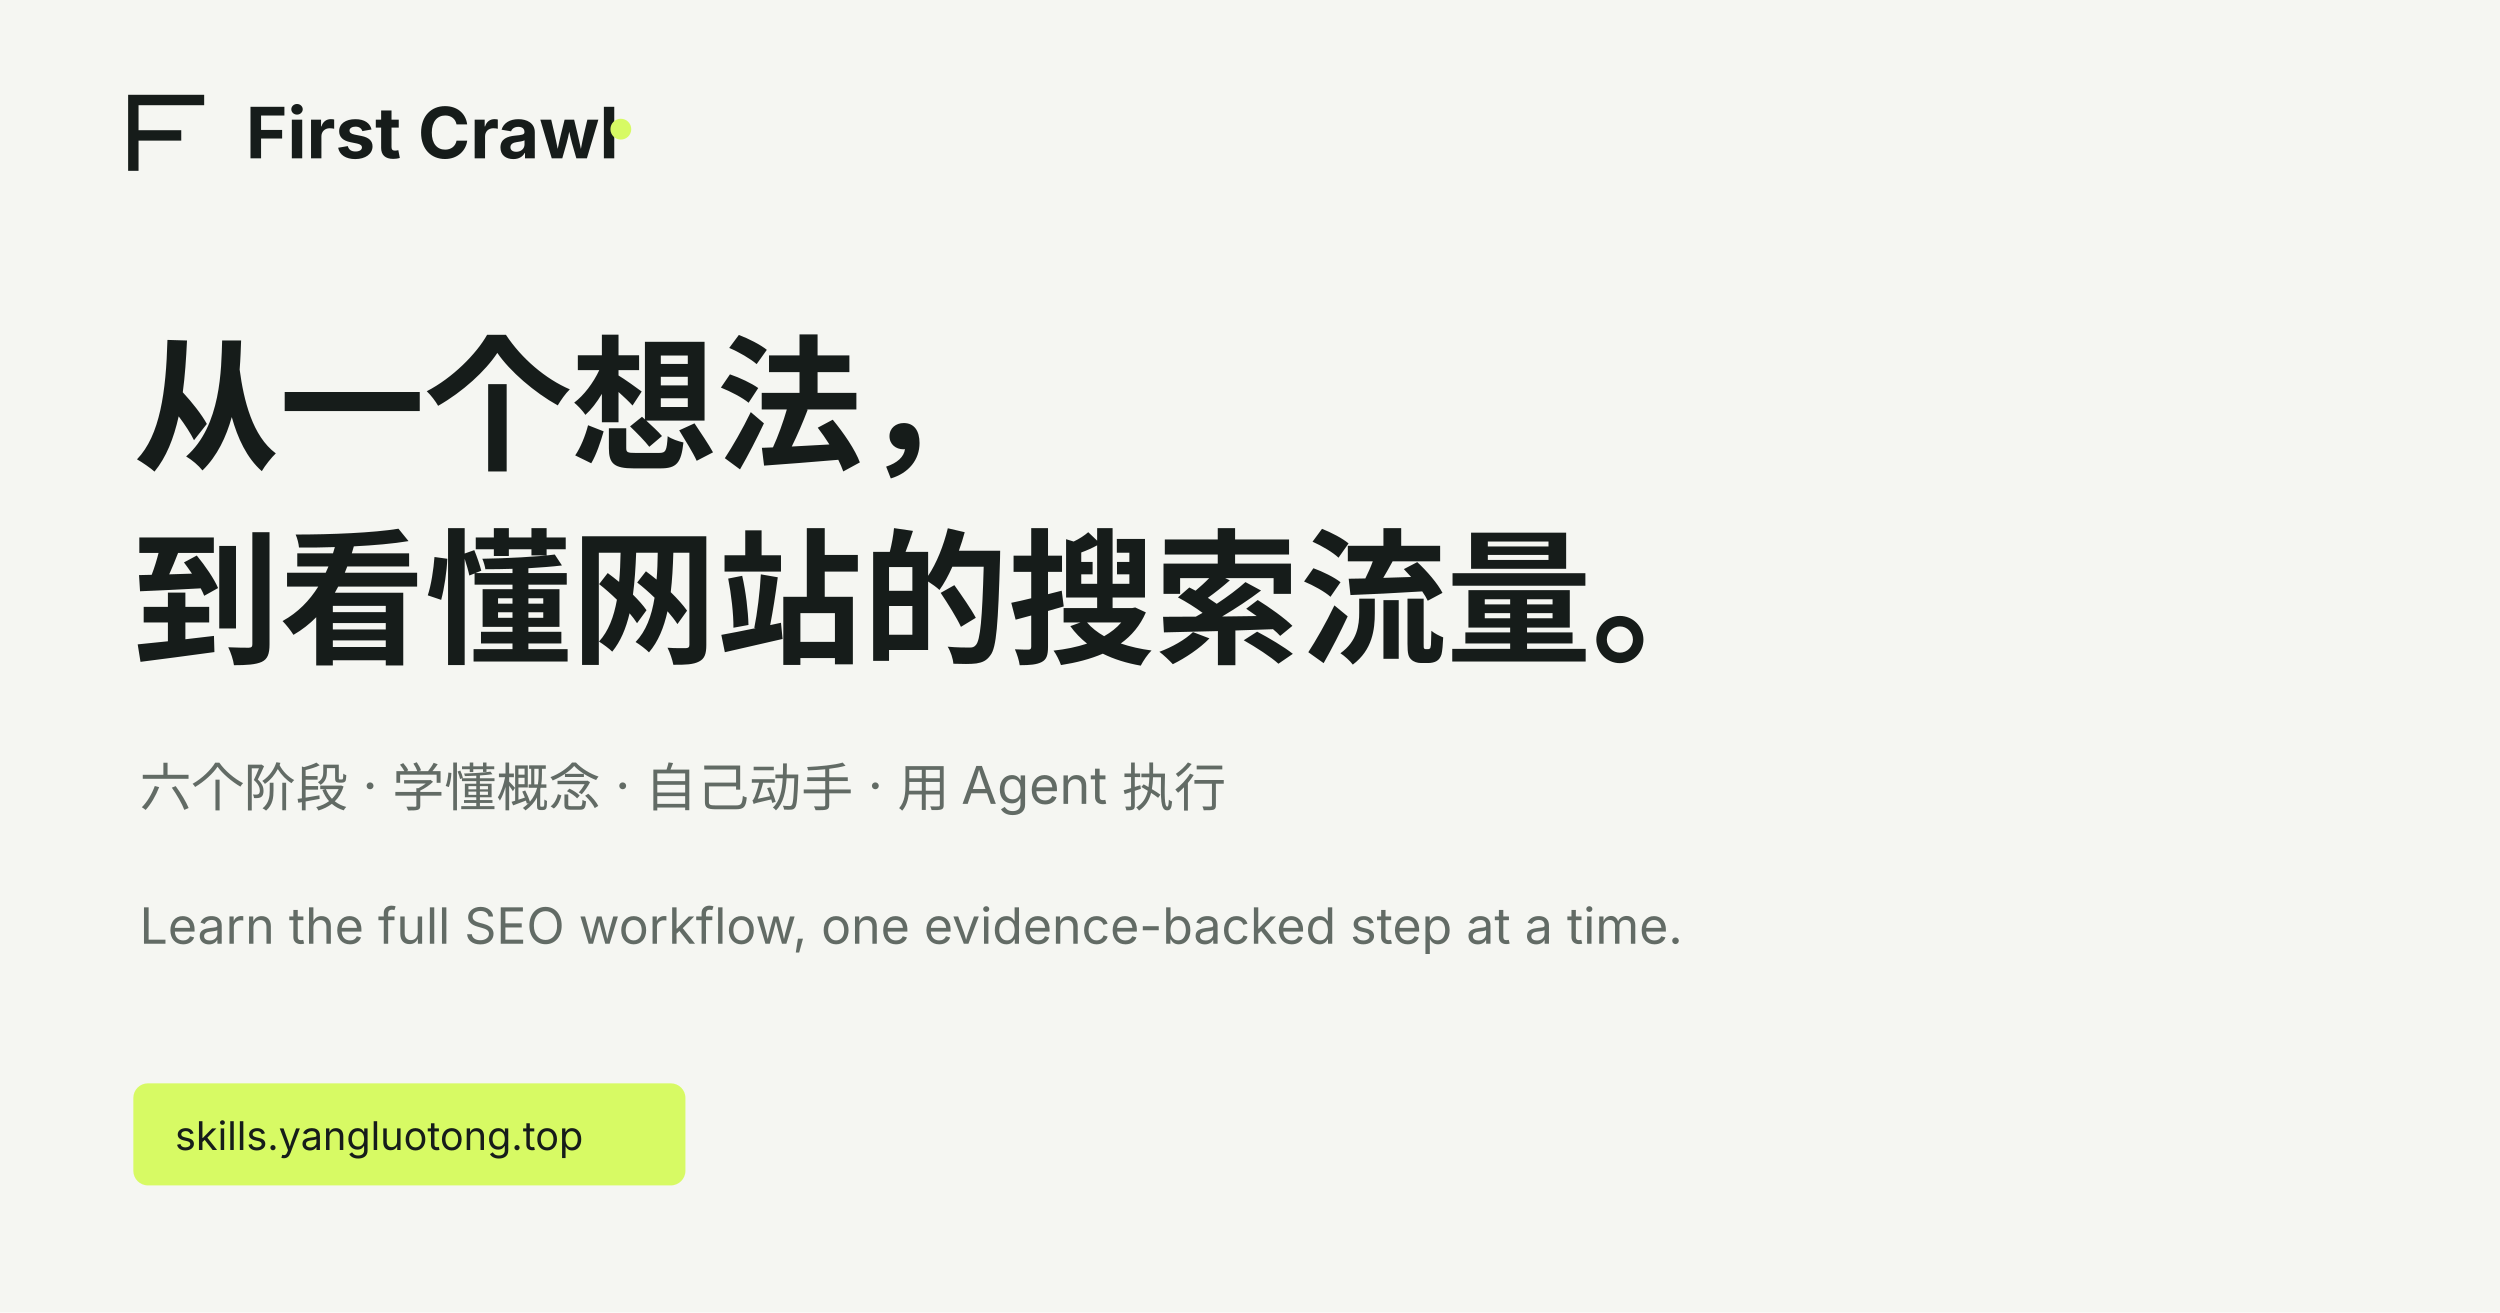
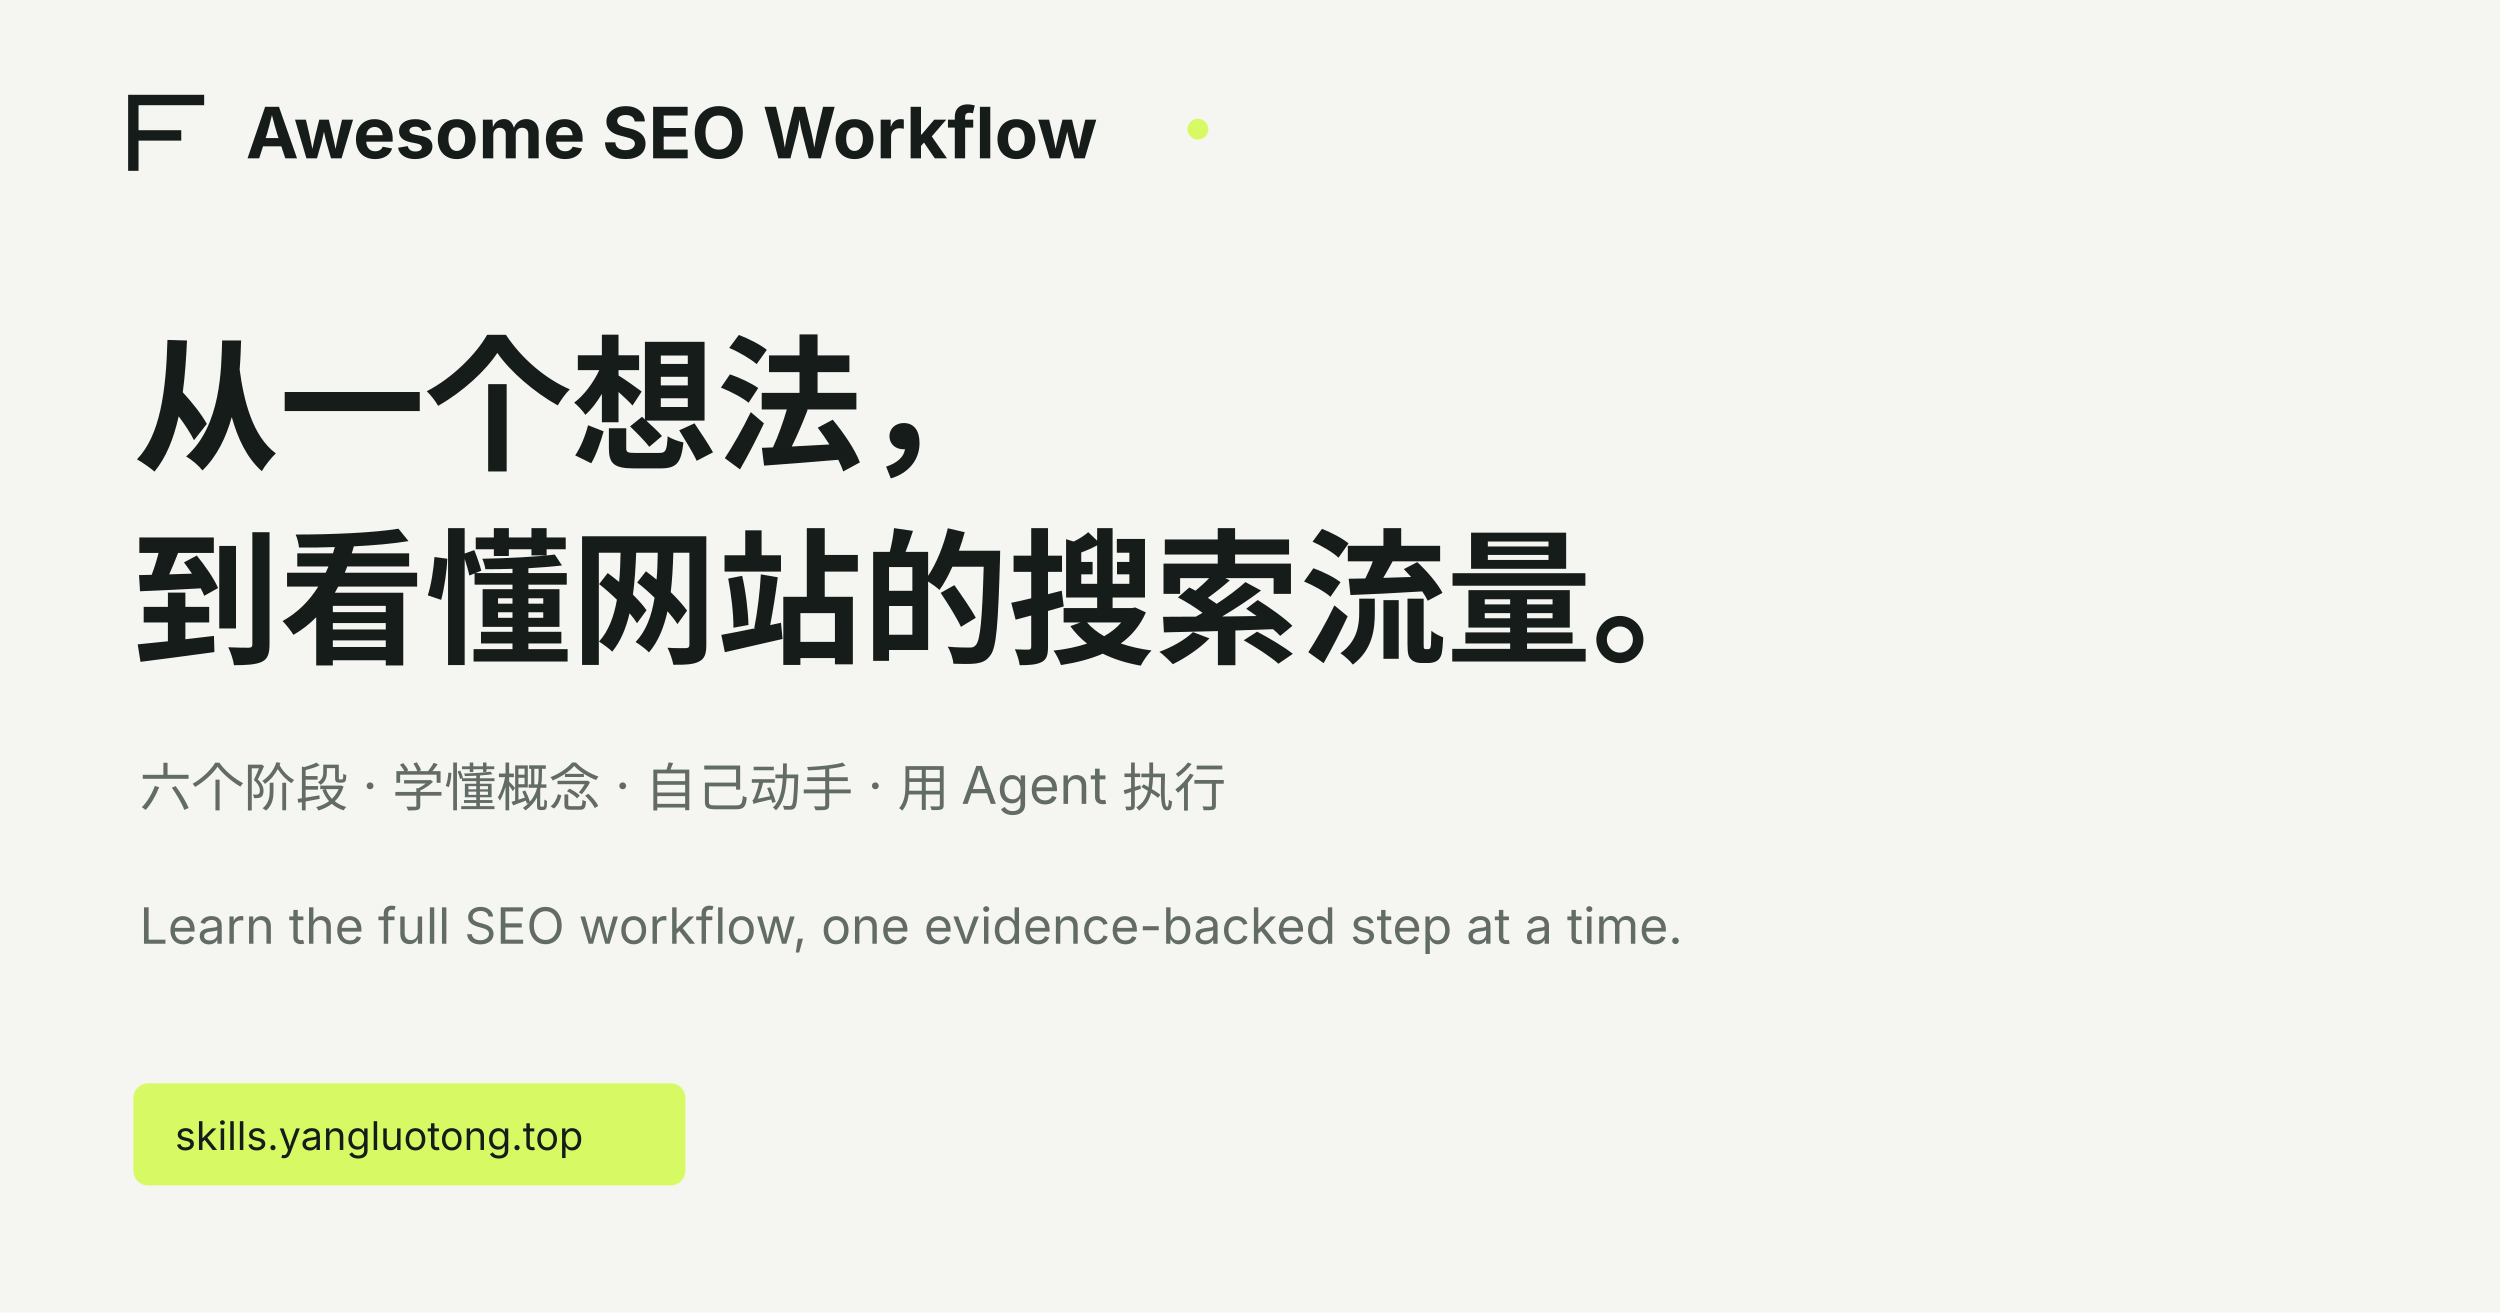
<svg xmlns="http://www.w3.org/2000/svg" width="1200" height="630" viewBox="0 0 1200 630">
  <rect width="1200" height="630" fill="#f5f6f2" />
  <g fill="#161c1a" font-family="-apple-system,BlinkMacSystemFont,Segoe UI,PingFang SC,sans-serif">
    <path d="M64 82V48h34M64 65h23" fill="none" stroke="#161c1a" stroke-width="5" />
-     <text x="118" y="76" font-size="34" font-weight="700">First Crawl</text>
-     <circle cx="298" cy="62" r="5" fill="#d7fa64" />
+     <text x="118" y="76" font-size="34" font-weight="700">Awesome SEO Workflow</text>
+     <circle cx="575" cy="62" r="5" fill="#d7fa64" />
    <text x="64" y="220" font-size="70" font-weight="650">从一个想法，</text>
    <text x="64" y="313" font-size="70" font-weight="650">到看懂网站的搜索流量。</text>
    <text x="67" y="387" font-size="25" fill="#626b65">六个阶段 · 学懂概念 · 自己动手 · 用 Agent 执行</text>
    <text x="67" y="453" font-size="24" fill="#626b65">Learn the full SEO workflow, one evidence-backed step at a time.</text>
    <rect x="64" y="520" width="265" height="49" rx="7" fill="#d7fa64" />
    <text x="84" y="552" font-size="19">skills.yangluotong.top</text>
  </g>
</svg>
